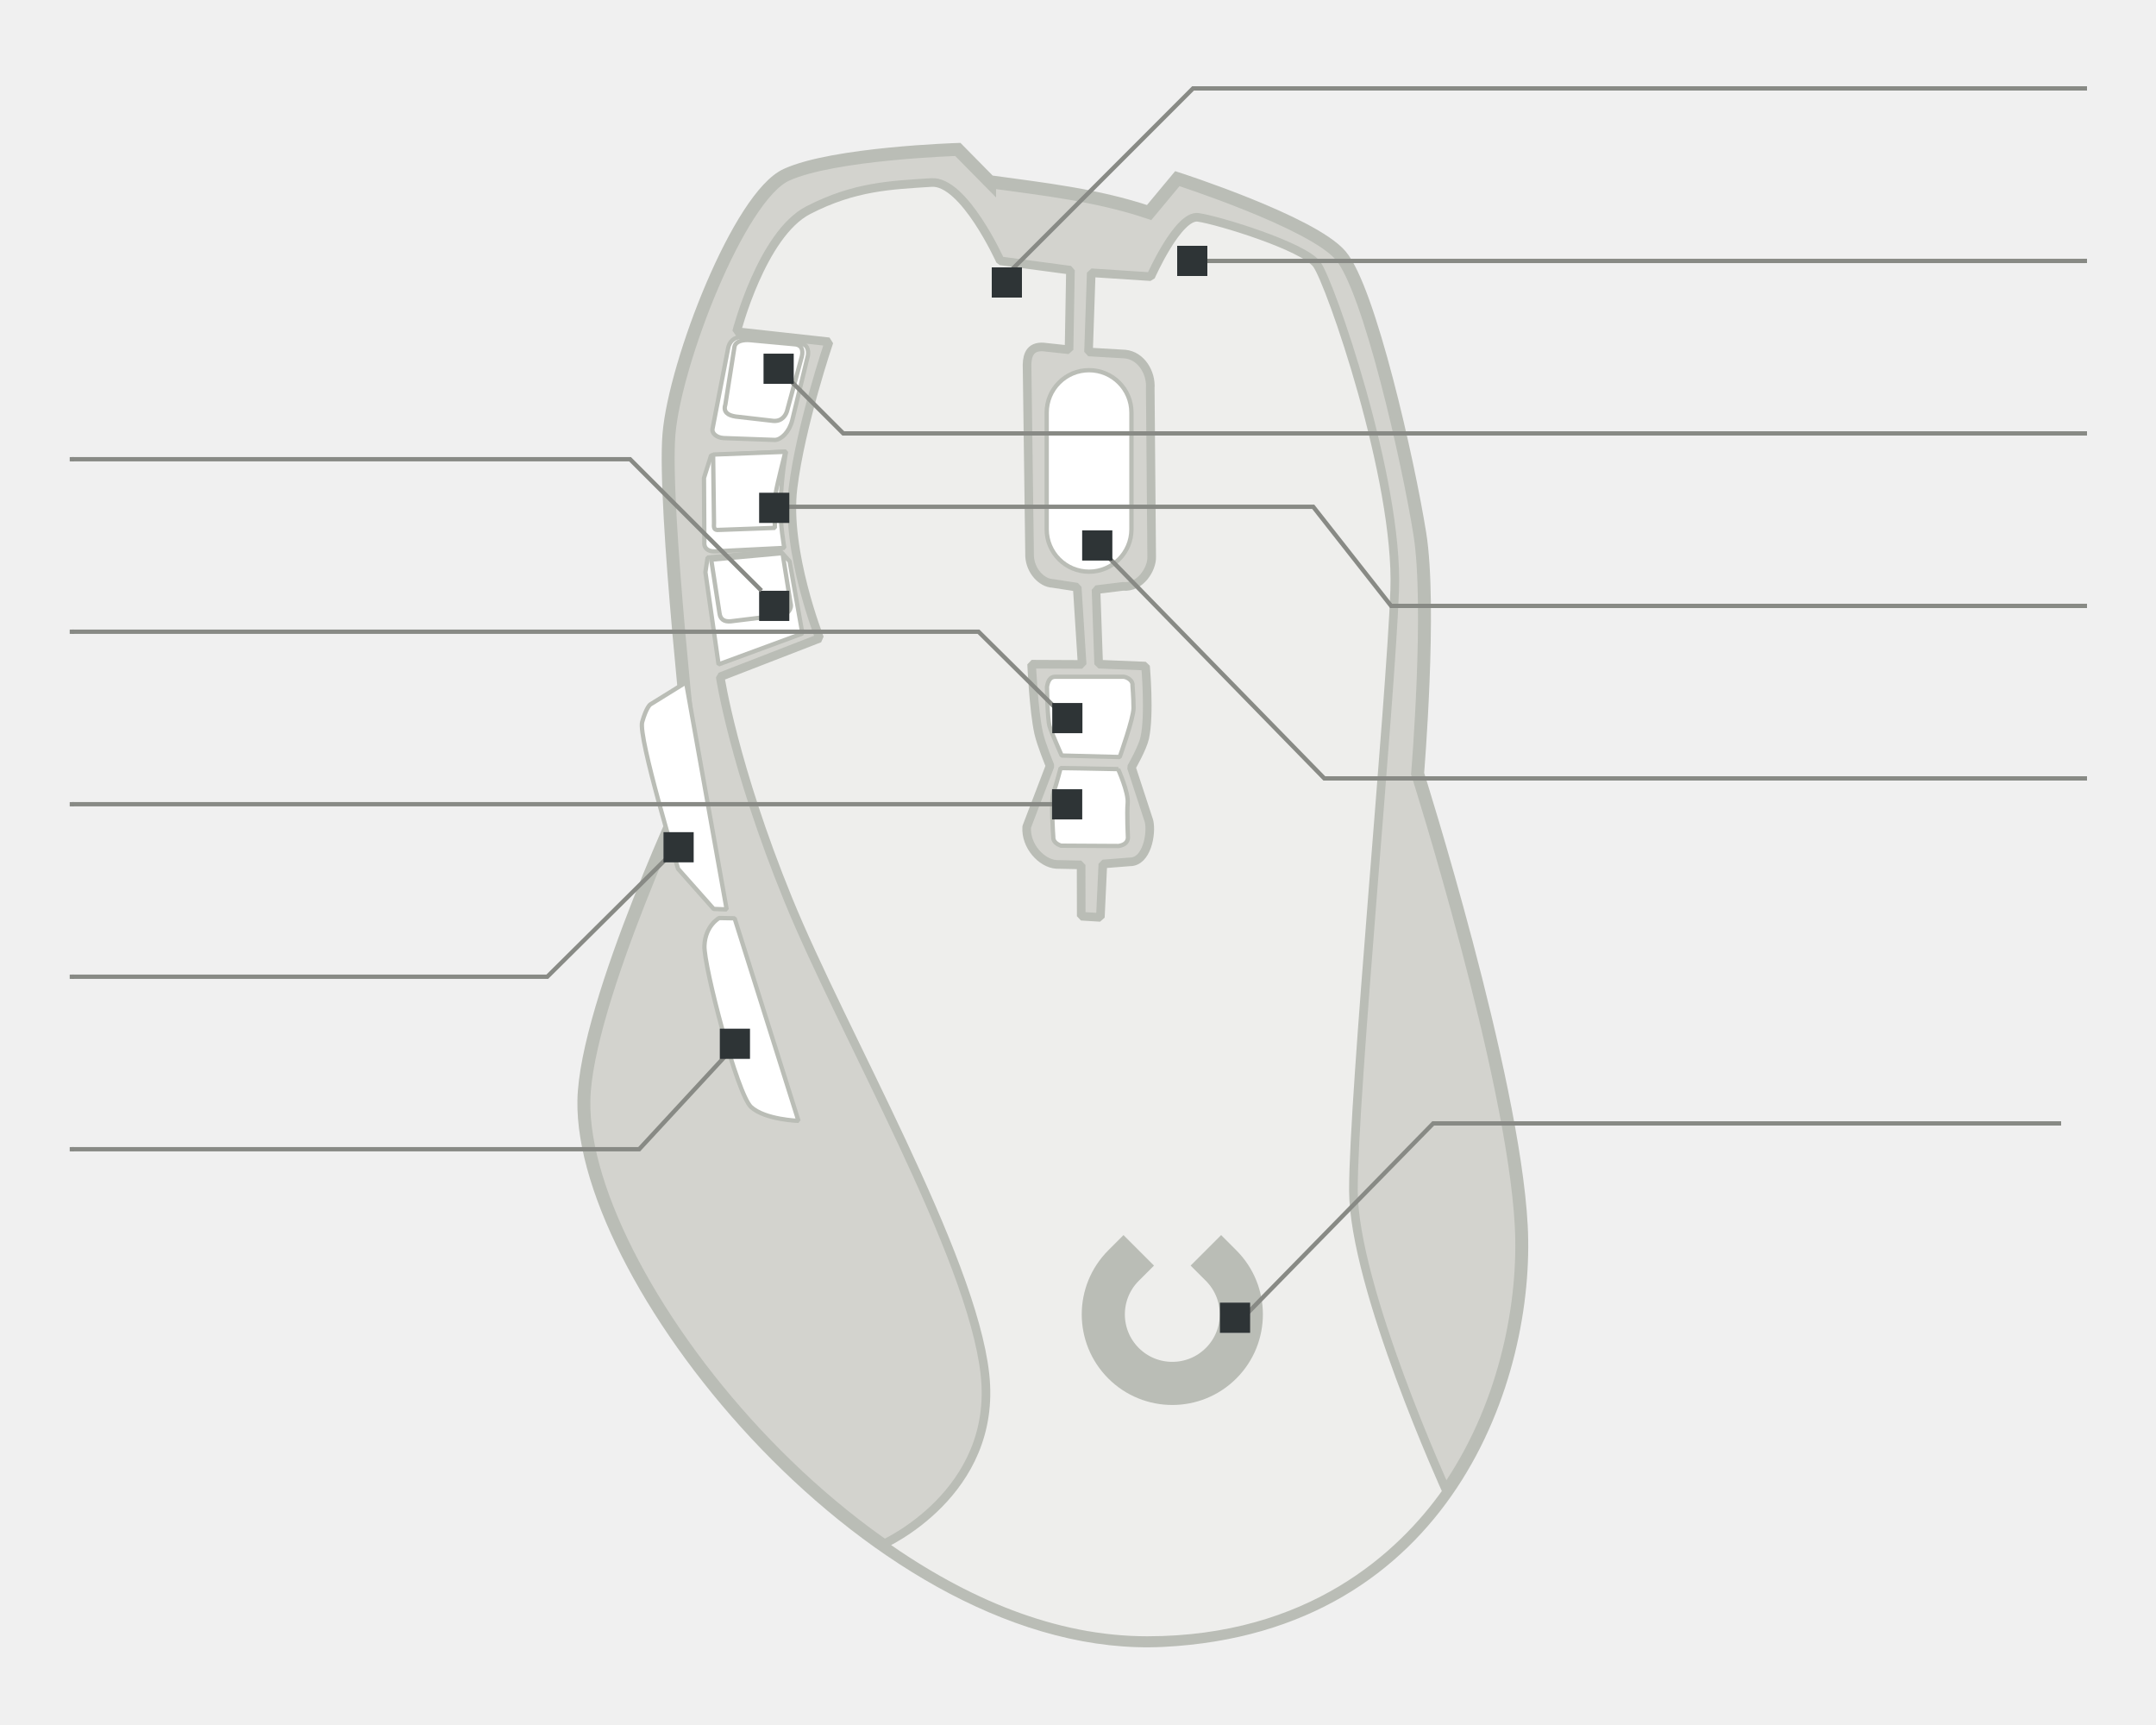
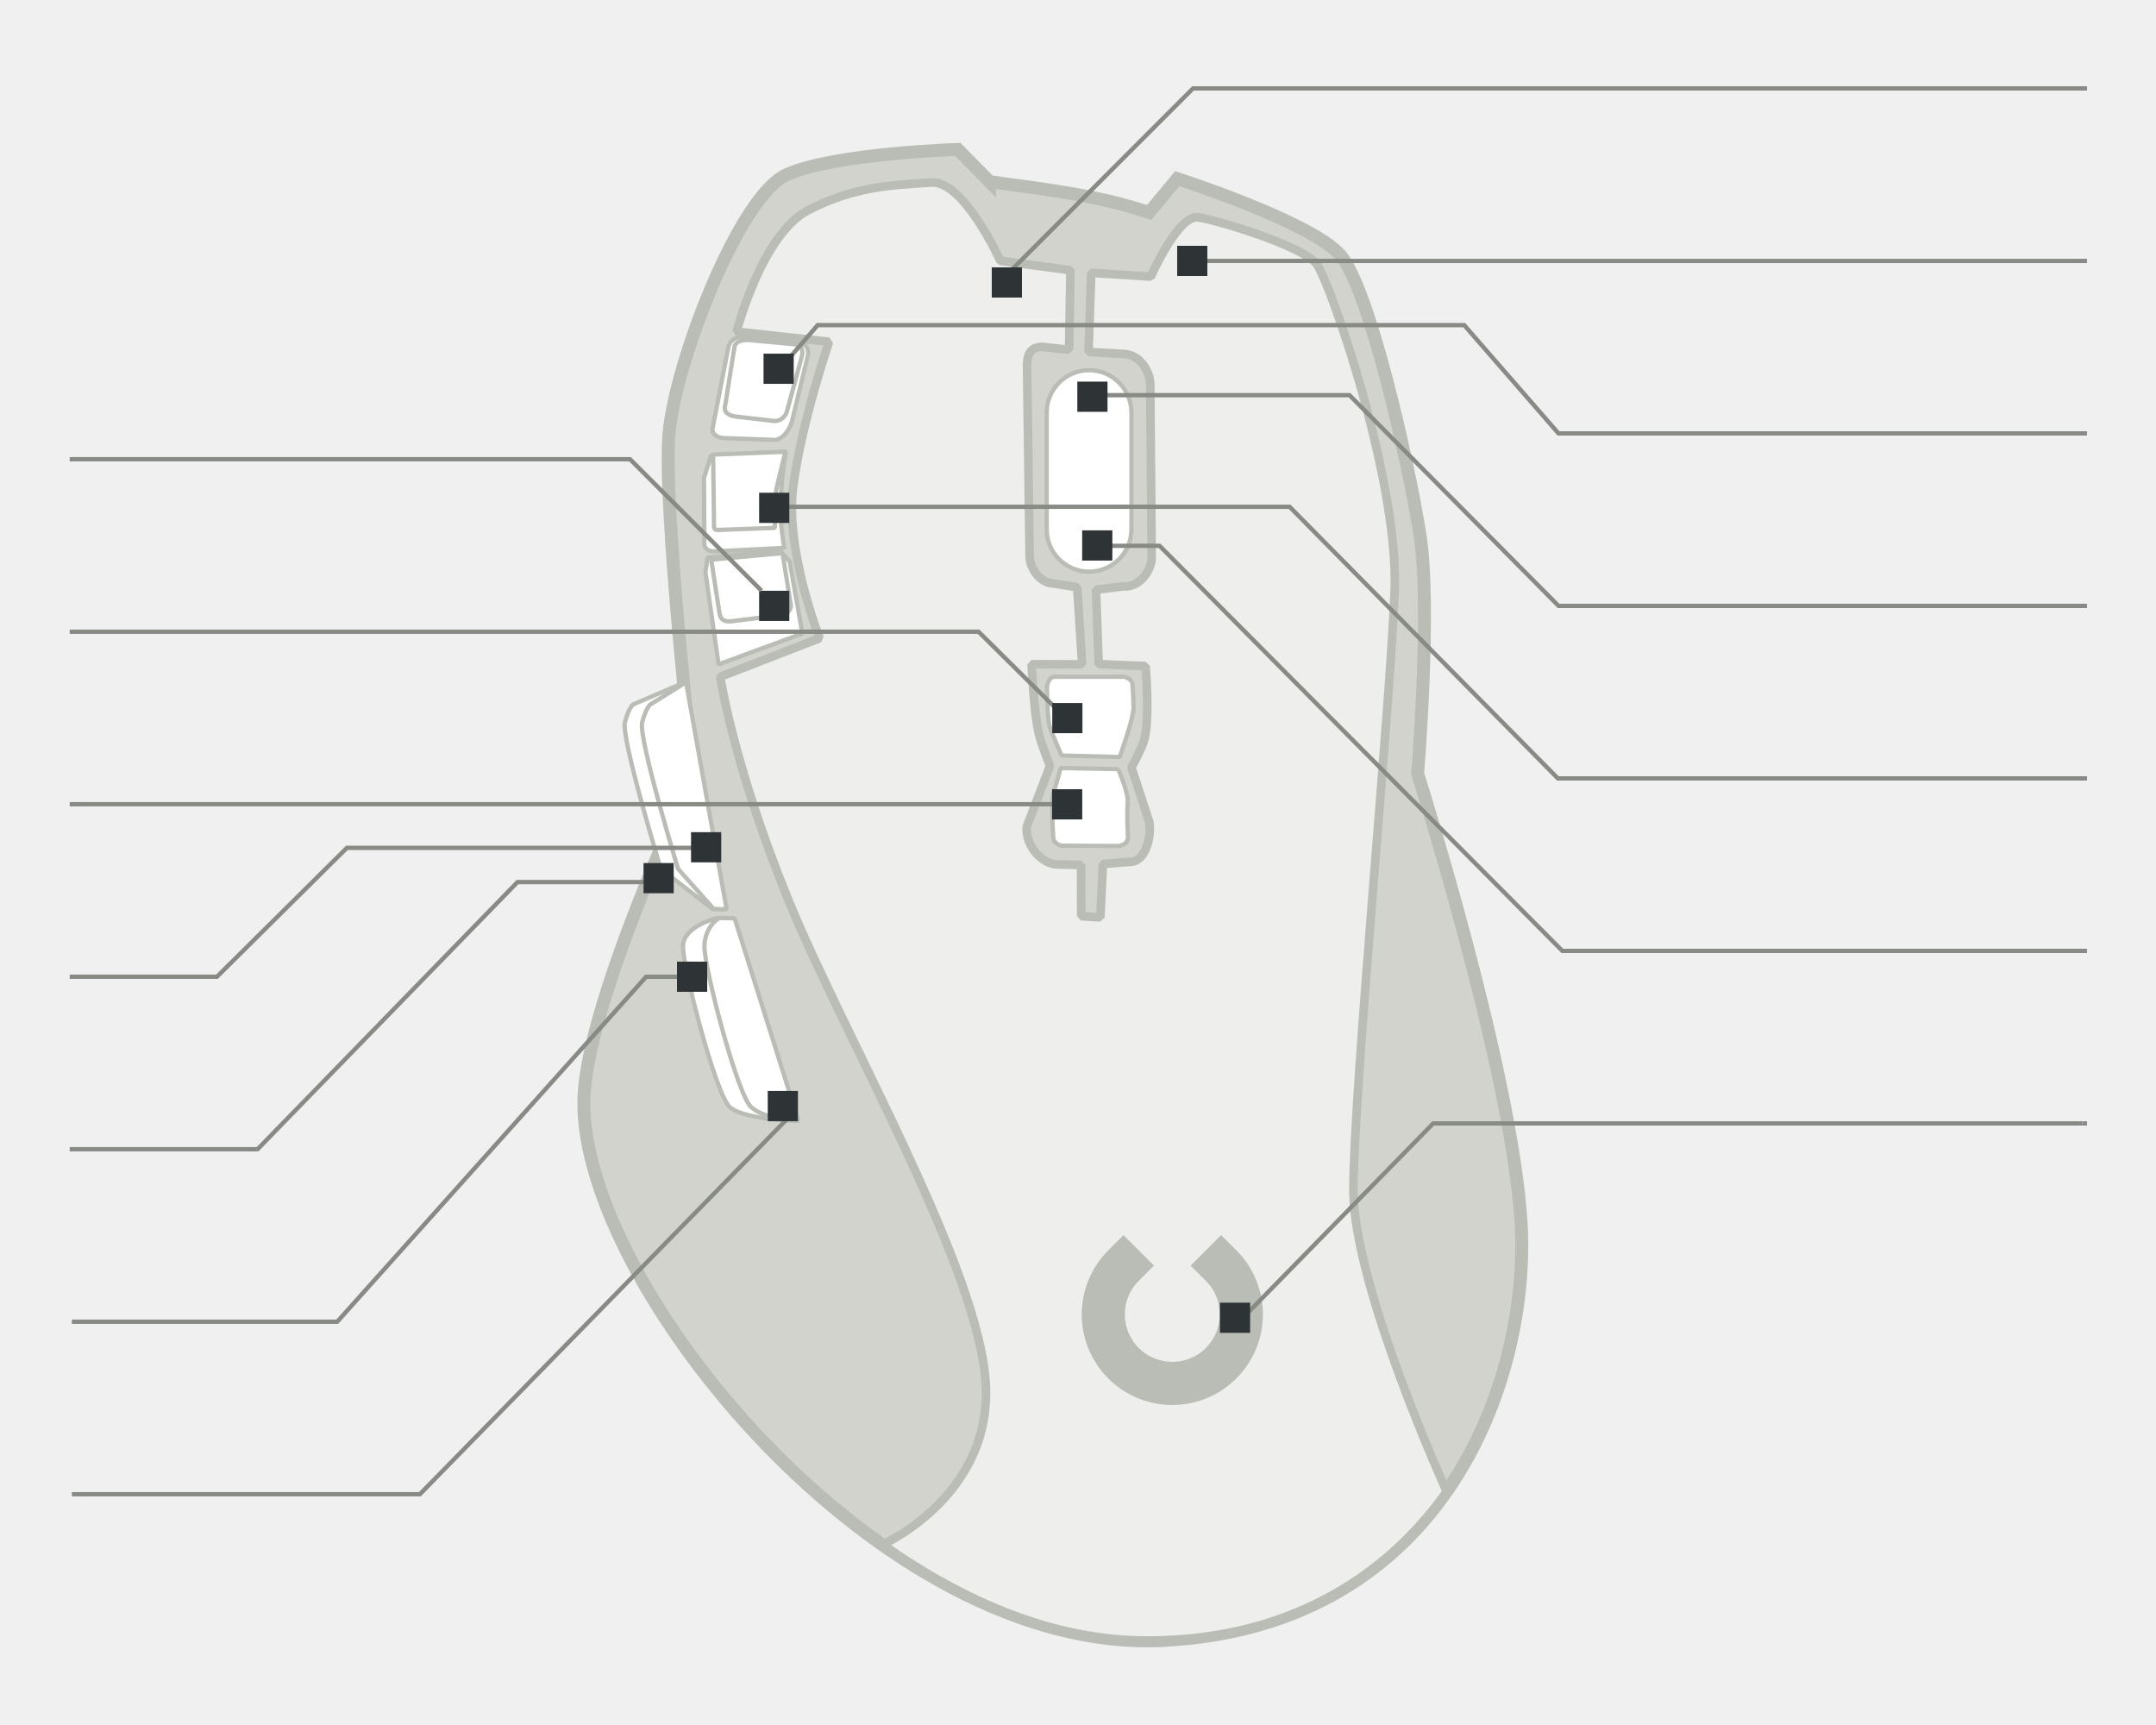
<svg xmlns="http://www.w3.org/2000/svg" width="500" height="400" viewBox="0 0 500 400" version="1.1" id="svg8">
  <defs id="defs2" />
  <g id="layer2" transform="translate(0,-400)" style="display:inline">
    <g id="g1433" transform="translate(-407.7097)">
      <path id="path1375" d="m 637.213,442.133 -7.369,-7.479 c 0,0 -28.829,0.882 -39.762,5.883 -10.933,5 -25.817,43.444 -27.23,60.107 -1.413,16.663 5.591,79.273 5.591,79.273 0,0 -24.916,52.536 -25.324,75.279 -0.763,42.45 68.621,128.54 134.369,125.196 65.748,-3.344 84.874,-61.252 83.016,-96.183 -1.857,-34.931 -24.035,-104.815 -24.035,-104.815 0,0 3.222,-38.682 0.514,-55.621 -2.708,-16.938 -11.716,-56.806 -18.39,-64.558 -6.674,-7.752 -37.846,-17.789 -37.846,-17.789 l -6.537,7.856 c -12.131,-4.074 -24.556,-5.431 -36.997,-7.151 z" style="color:#000000;overflow:visible;opacity:1;vector-effect:none;fill:#d3d3ce;fill-opacity:1;stroke:#babdb6;stroke-width:3;stroke-linecap:butt;stroke-linejoin:miter;stroke-miterlimit:4;stroke-dasharray:none;stroke-dashoffset:0;stroke-opacity:1;marker:none;marker-start:none;marker-mid:none;marker-end:none;paint-order:normal" />
      <path id="path1382" d="m 612.411,758.143 c 0,0 26.763,-11.805 23.718,-39.472 -3.045,-27.667 -32.981,-79.077 -45.646,-110.12 -12.665,-31.044 -15.749,-51.617 -15.749,-51.617 l 23.051,-8.939 c 0,0 -7.961,-20.182 -6.173,-34.801 1.788,-14.619 8.356,-33.933 8.356,-33.933 l -21.431,-2.362 c 0,0 5.833,-22.589 16.601,-28.152 10.768,-5.563 19.239,-5.815 28.582,-6.427 7.561,-0.495 15.972,18.162 15.972,18.162 l 16.268,2.174 -0.327,18.45 -5.255,-0.565 c -3.674,-0.568 -4.422,1.657 -4.484,3.998 l 0.592,44.467 c 0.179,3.311 2.727,6.153 5.366,6.278 l 5.676,0.872 1.14,17.913 -11.712,-0.053 c 0,0 0.469,10.736 1.625,15.955 0.581,2.624 2.646,7.617 2.646,7.617 l -5.411,14.144 c -0.314,4.45 3.465,8.486 6.871,8.707 l 5.747,0.117 0.023,11.901 4.439,0.272 0.576,-12.389 6.316,-0.495 c 3.864,0 5.051,-6.484 4.395,-9.417 l -4.087,-12.49 c 0,0 2.549,-4.397 3.09,-6.839 1.199,-5.417 0.186,-16.643 0.186,-16.643 l -10.873,-0.448 -0.609,-17.272 6.245,-0.764 c 4.065,0.385 6.78,-4.109 6.663,-6.865 l -0.333,-39.01 c 0.28,-3.637 -2.078,-7.625 -5.837,-7.99 l -8.477,-0.495 0.629,-18.362 13.799,0.9 c 0,0 6.345,-14.402 10.991,-13.75 4.646,0.652 24.415,6.699 27.512,10.87 3.098,4.171 18.994,49.841 18.072,75.555 -0.922,25.714 -9.573,116.684 -9.573,139.144 0,22.461 21.649,69.896 21.649,69.896 -10.482,14.902 -31.787,34.56 -69.457,34.56 -21.635,0 -42.341,-8.877 -61.364,-22.282 z" style="color:#000000;overflow:visible;opacity:1;vector-effect:none;fill:#eeeeec;fill-opacity:1;stroke:#babdb6;stroke-width:2;stroke-linecap:butt;stroke-linejoin:bevel;stroke-miterlimit:4;stroke-dasharray:none;stroke-dashoffset:0;stroke-opacity:1;marker:none;marker-start:none;marker-mid:none;marker-end:none;paint-order:normal" />
+       <path style="color:#000000;overflow:visible;opacity:1;vector-effect:none;fill:#ffffff;fill-opacity:1;stroke:#babdb6;stroke-width:1;stroke-linecap:butt;stroke-linejoin:bevel;stroke-miterlimit:4;stroke-dasharray:none;stroke-dashoffset:0;stroke-opacity:1;marker:none;marker-start:none;marker-mid:none;marker-end:none;paint-order:normal" d="m 566.542,558.217 9.41,52.658 -3.014,-0.109 -11.983,-9.309 c 0,0 -9.315,-30.543 -8.315,-34.043 1,-3.5 1.88,-4.059 1.88,-4.059 z" id="path1498" />
      <path id="path1389" d="m 566.818,558.217 9.41,52.658 -3.014,-0.109 -8.259,-9.309 c 0,0 -9.315,-30.543 -8.315,-34.043 1,-3.5 1.88,-4.059 1.88,-4.059 z" style="color:#000000;overflow:visible;opacity:1;vector-effect:none;fill:#ffffff;fill-opacity:1;stroke:#babdb6;stroke-width:1;stroke-linecap:butt;stroke-linejoin:bevel;stroke-miterlimit:4;stroke-dasharray:none;stroke-dashoffset:0;stroke-opacity:1;marker:none;marker-start:none;marker-mid:none;marker-end:none;paint-order:normal" />
+       <path style="color:#000000;overflow:visible;opacity:1;vector-effect:none;fill:#ffffff;fill-opacity:1;stroke:#babdb6;stroke-width:1;stroke-linecap:butt;stroke-linejoin:bevel;stroke-miterlimit:4;stroke-dasharray:none;stroke-dashoffset:0;stroke-opacity:1;marker:none;marker-start:none;marker-mid:none;marker-end:none;paint-order:normal" d="m 577.681,612.939 -3.585,-0.062 c 0,0 -7.828,1.76 -7.991,6.457 -0.163,4.696 7.579,34.373 10.801,37.347 3.223,2.975 15.583,3.228 15.583,3.228 z" id="path1500" />
      <path id="path1396" d="m 578.075,612.939 -3.585,-0.062 c 0,0 -3.251,1.76 -3.414,6.457 -0.163,4.696 7.579,34.373 10.801,37.347 3.223,2.975 11.006,3.228 11.006,3.228 z" style="color:#000000;overflow:visible;opacity:1;vector-effect:none;fill:#ffffff;fill-opacity:1;stroke:#babdb6;stroke-width:1;stroke-linecap:butt;stroke-linejoin:bevel;stroke-miterlimit:4;stroke-dasharray:none;stroke-dashoffset:0;stroke-opacity:1;marker:none;marker-start:none;marker-mid:none;marker-end:none;paint-order:normal" />
      <path id="path1398" d="m 571.808,529.289 16.752,-1.617 2.267,2.479 2.966,16.747 -19.439,7.167 -3.053,-21.387 z" style="color:#000000;overflow:visible;opacity:1;vector-effect:none;fill:#ffffff;fill-opacity:1;stroke:#babdb6;stroke-width:1;stroke-linecap:butt;stroke-linejoin:bevel;stroke-miterlimit:4;stroke-dasharray:none;stroke-dashoffset:0;stroke-opacity:1;marker:none;marker-start:none;marker-mid:none;marker-end:none;paint-order:normal" />
      <path id="path1400" d="m 572.647,529.774 1.934,12.464 c 0.174,1.344 1.049,1.977 2.6,1.835 l 12.205,-1.497 c 0.756,-0.105 2.097,-1.305 1.66,-2.699 l -1.855,-11.61 z" style="color:#000000;overflow:visible;opacity:1;vector-effect:none;fill:#ffffff;fill-opacity:1;stroke:#babdb6;stroke-width:1;stroke-linecap:butt;stroke-linejoin:bevel;stroke-miterlimit:4;stroke-dasharray:none;stroke-dashoffset:0;stroke-opacity:1;marker:none;marker-start:none;marker-mid:none;marker-end:none;paint-order:normal" />
      <rect ry="9.827" rx="9.827" y="485.839" x="650.448" height="46.727" width="19.654" id="rect932" style="color:#000000;overflow:visible;opacity:1;vector-effect:none;fill:#ffffff;fill-opacity:1;stroke:#babdb6;stroke-width:1;stroke-linecap:butt;stroke-linejoin:bevel;stroke-miterlimit:4;stroke-dasharray:none;stroke-dashoffset:0;stroke-opacity:1;marker:none;marker-start:none;marker-mid:none;marker-end:none;paint-order:normal" />
      <path id="path1408" d="m 590.006,504.708 c 0,0 -1.035,5.105 -1.282,12.103 -0.163,4.621 0.882,10.235 0.882,10.235 l -16.101,0.81 c -1.343,0.063 -2.622,-0.557 -2.45,-2.195 l -0.087,-14.829 1.661,-5.258 z" style="color:#000000;overflow:visible;opacity:1;vector-effect:none;fill:#ffffff;fill-opacity:1;stroke:#babdb6;stroke-width:1;stroke-linecap:butt;stroke-linejoin:bevel;stroke-miterlimit:4;stroke-dasharray:none;stroke-dashoffset:0;stroke-opacity:1;marker:none;marker-start:none;marker-mid:none;marker-end:none;paint-order:normal" />
      <path id="path1410" d="m 573.09,505.403 0.206,15.859 c -0.071,1.054 -0.053,1.751 1.135,1.615 l 12.985,-0.468 c 0,0 -0.16,-5.932 0.189,-8.061 0.349,-2.129 2.245,-9.584 2.245,-9.584 z" style="color:#000000;overflow:visible;opacity:1;vector-effect:none;fill:#ffffff;fill-opacity:1;stroke:#babdb6;stroke-width:1;stroke-linecap:butt;stroke-linejoin:bevel;stroke-miterlimit:4;stroke-dasharray:none;stroke-dashoffset:0;stroke-opacity:1;marker:none;marker-start:none;marker-mid:none;marker-end:none;paint-order:normal" />
      <path id="path1412" d="m 572.959,499.38 c -0.239,1.106 0.964,2.118 2.592,2.206 l 11.935,0.43 c 1.445,-0.125 3.244,-1.82 3.95,-4.54 l 3.643,-15.043 c 0.179,-1.272 -0.137,-2.719 -1.867,-2.775 l -13.725,-1.458 c -1.446,-0.096 -2.69,1.026 -2.938,2.655 z" style="color:#000000;overflow:visible;opacity:1;vector-effect:none;fill:#ffffff;fill-opacity:1;stroke:#babdb6;stroke-width:1;stroke-linecap:butt;stroke-linejoin:bevel;stroke-miterlimit:4;stroke-dasharray:none;stroke-dashoffset:0;stroke-opacity:1;marker:none;marker-start:none;marker-mid:none;marker-end:none;paint-order:normal" />
      <path id="path1414" d="m 581.622,478.873 c -1.419,-0.125 -3.231,0.151 -3.567,1.462 l -2.132,13.5 c -0.542,1.66 0.551,2.488 2.414,2.759 l 8.732,1.004 c 2.01,0.161 2.982,-1.374 3.249,-2.6 l 3.355,-12.37 c 0.319,-1.421 0.037,-2.704 -1.817,-2.809 z" style="color:#000000;overflow:visible;opacity:1;vector-effect:none;fill:#ffffff;fill-opacity:1;stroke:#babdb6;stroke-width:1;stroke-linecap:butt;stroke-linejoin:bevel;stroke-miterlimit:4;stroke-dasharray:none;stroke-dashoffset:0;stroke-opacity:1;marker:none;marker-start:none;marker-mid:none;marker-end:none;paint-order:normal" />
      <path id="path1416" d="m 667.015,578.343 c 0,0 2.434,5.379 2.217,7.836 -0.218,2.457 0.057,8.125 0.057,8.125 -0.084,0.83 -0.544,1.594 -2.162,1.872 l -13.39,-0.077 c -0.785,-0.29 -1.848,-0.89 -1.762,-2.033 0,0 -0.62,-8.35 0.067,-10.322 0.687,-1.972 1.633,-5.642 1.633,-5.642 0,0 8.04,0.112 13.341,0.24 z" style="color:#000000;overflow:visible;opacity:1;vector-effect:none;fill:#ffffff;fill-opacity:1;stroke:#babdb6;stroke-width:1;stroke-linecap:butt;stroke-linejoin:bevel;stroke-miterlimit:4;stroke-dasharray:none;stroke-dashoffset:0;stroke-opacity:1;marker:none;marker-start:none;marker-mid:none;marker-end:none;paint-order:normal" />
      <path id="path1418" d="m 653.917,575.197 13.467,0.347 c 0,0 3.206,-8.973 3.206,-11.34 0,-2.366 -0.241,-5.298 -0.241,-5.298 0.146,-1.051 -1.208,-1.932 -2.122,-1.983 h -15.769 c -1.305,-0.022 -1.734,1.141 -1.939,2.311 0,0 0.084,7.543 0.608,9.211 0.524,1.667 2.79,6.752 2.79,6.752 z" style="color:#000000;overflow:visible;opacity:1;vector-effect:none;fill:#ffffff;fill-opacity:1;stroke:#babdb6;stroke-width:1;stroke-linecap:butt;stroke-linejoin:bevel;stroke-miterlimit:4;stroke-dasharray:none;stroke-dashoffset:0;stroke-opacity:1;marker:none;marker-start:none;marker-mid:none;marker-end:none;paint-order:normal" />
    </g>
    <path style="color:#000000;display:inline;overflow:visible;vector-effect:none;fill:none;fill-opacity:1;stroke:#babdb6;stroke-width:10;stroke-linecap:square;stroke-linejoin:bevel;stroke-miterlimit:4;stroke-dasharray:none;stroke-opacity:1" id="path883" d="m -693.47,283.189 a 16.005,16.005 0 0 1 -22.634,0 16.005,16.005 0 0 1 0,-22.634 16.005,16.005 0 0 1 22.634,0" transform="rotate(-90)" />
  </g>
  <g id="layer3" style="display:inline">
    <path style="color:#000000;overflow:visible;opacity:1;vector-effect:none;fill:none;fill-opacity:1;stroke:#888a85;stroke-width:1;stroke-linecap:square;stroke-linejoin:miter;stroke-miterlimit:4;stroke-dasharray:none;stroke-dashoffset:0;stroke-opacity:1;marker:none;marker-start:none;marker-mid:none;marker-end:none;paint-order:normal" d="m 234.687,62.492 41.986,-41.986 H 483" id="path954" />
    <rect style="color:#000000;overflow:visible;opacity:1;vector-effect:none;fill:#2e3436;fill-opacity:1;stroke:none;stroke-width:2;stroke-linecap:square;stroke-linejoin:miter;stroke-miterlimit:4;stroke-dasharray:none;stroke-dashoffset:0;stroke-opacity:1;marker:none;marker-start:none;marker-mid:none;marker-end:none;paint-order:normal" id="rect952" width="7" height="7" x="230" y="62" />
    <path id="path958" d="M 275.037,60.506 H 483.056" style="color:#000000;overflow:visible;opacity:1;vector-effect:none;fill:none;fill-opacity:1;stroke:#888a85;stroke-width:1;stroke-linecap:square;stroke-linejoin:miter;stroke-miterlimit:4;stroke-dasharray:none;stroke-dashoffset:0;stroke-opacity:1;marker:none;marker-start:none;marker-mid:none;marker-end:none;paint-order:normal" />
    <rect y="57" x="273" height="7" width="7" id="rect968" style="color:#000000;overflow:visible;opacity:1;vector-effect:none;fill:#2e3436;fill-opacity:1;stroke:none;stroke-width:2;stroke-linecap:square;stroke-linejoin:miter;stroke-miterlimit:4;stroke-dasharray:none;stroke-dashoffset:0;stroke-opacity:1;marker:none;marker-start:none;marker-mid:none;marker-end:none;paint-order:normal" />
-     <path style="color:#000000;overflow:visible;opacity:1;vector-effect:none;fill:none;fill-opacity:1;stroke:#888a85;stroke-width:1;stroke-linecap:square;stroke-linejoin:miter;stroke-miterlimit:4;stroke-dasharray:none;stroke-dashoffset:0;stroke-opacity:1;marker:none;marker-start:none;marker-mid:none;marker-end:none;paint-order:normal" d="M 483,100.506 H 195.572 L 184.091,89.025" id="path960" />
+     <path style="color:#000000;overflow:visible;opacity:1;vector-effect:none;fill:none;fill-opacity:1;stroke:#888a85;stroke-width:1;stroke-linecap:square;stroke-linejoin:miter;stroke-miterlimit:4;stroke-dasharray:none;stroke-dashoffset:0;stroke-opacity:1;marker:none;marker-start:none;marker-mid:none;marker-end:none;paint-order:normal" d="M 483,100.506 H 361.437 L 339.571,75.397 H 189.628 l -8.651,10" id="path960" />
    <rect style="color:#000000;overflow:visible;opacity:1;vector-effect:none;fill:#2e3436;fill-opacity:1;stroke:none;stroke-width:2;stroke-linecap:square;stroke-linejoin:miter;stroke-miterlimit:4;stroke-dasharray:none;stroke-dashoffset:0;stroke-opacity:1;marker:none;marker-start:none;marker-mid:none;marker-end:none;paint-order:normal" id="rect970" width="7" height="7" x="177.073" y="82.008" />
-     <path id="path962" d="M 482.985,140.506 H 322.621 l -18.072,-22.995 H 179.788" style="color:#000000;overflow:visible;opacity:1;vector-effect:none;fill:none;fill-opacity:1;stroke:#888a85;stroke-width:1;stroke-linecap:square;stroke-linejoin:miter;stroke-miterlimit:4;stroke-dasharray:none;stroke-dashoffset:0;stroke-opacity:1;marker:none;marker-start:none;marker-mid:none;marker-end:none;paint-order:normal" />
+     <path id="path962" d="M 482.985,180.506 H 361.295 l -62.225,-62.991 -119.282,-0.004" style="color:#000000;overflow:visible;opacity:1;vector-effect:none;fill:none;fill-opacity:1;stroke:#888a85;stroke-width:1;stroke-linecap:square;stroke-linejoin:miter;stroke-miterlimit:4;stroke-dasharray:none;stroke-dashoffset:0;stroke-opacity:1;marker:none;marker-start:none;marker-mid:none;marker-end:none;paint-order:normal" />
    <rect y="136.991" x="176.05" height="7" width="7" id="rect972" style="color:#000000;overflow:visible;opacity:1;vector-effect:none;fill:#2e3436;fill-opacity:1;stroke:none;stroke-width:2;stroke-linecap:square;stroke-linejoin:miter;stroke-miterlimit:4;stroke-dasharray:none;stroke-dashoffset:0;stroke-opacity:1;marker:none;marker-start:none;marker-mid:none;marker-end:none;paint-order:normal" />
-     <path style="color:#000000;overflow:visible;opacity:1;vector-effect:none;fill:none;fill-opacity:1;stroke:#888a85;stroke-width:1;stroke-linecap:square;stroke-linejoin:miter;stroke-miterlimit:4;stroke-dasharray:none;stroke-dashoffset:0;stroke-opacity:1;marker:none;marker-start:none;marker-mid:none;marker-end:none;paint-order:normal" d="m 483,180.506 -175.874,0 -50.107,-51.321" id="path964" />
+     <path style="color:#000000;overflow:visible;opacity:1;vector-effect:none;fill:none;fill-opacity:1;stroke:#888a85;stroke-width:1;stroke-linecap:square;stroke-linejoin:miter;stroke-miterlimit:4;stroke-dasharray:none;stroke-dashoffset:0;stroke-opacity:1;marker:none;marker-start:none;marker-mid:none;marker-end:none;paint-order:normal" d="m 483,220.506 -120.666,0 -93.414,-93.936 h -15.676" id="path964" />
    <rect style="color:#000000;overflow:visible;opacity:1;vector-effect:none;fill:#2e3436;fill-opacity:1;stroke:none;stroke-width:2;stroke-linecap:square;stroke-linejoin:miter;stroke-miterlimit:4;stroke-dasharray:none;stroke-dashoffset:0;stroke-opacity:1;marker:none;marker-start:none;marker-mid:none;marker-end:none;paint-order:normal" id="rect974" width="7" height="7" x="250.966" y="122.982" />
    <rect style="color:#000000;overflow:visible;vector-effect:none;fill:#888a85;fill-opacity:1;stroke:none;stroke-linecap:round" id="button0" width="1" height="1" x="483" y="20" />
    <rect y="60" x="483" height="1" width="1" id="button1" style="color:#000000;overflow:visible;vector-effect:none;fill:#888a85;fill-opacity:1;stroke:none;stroke-linecap:round" />
    <rect style="color:#000000;overflow:visible;vector-effect:none;fill:#888a85;fill-opacity:1;stroke:none;stroke-linecap:round" id="button2" width="1" height="1" x="483" y="100" />
-     <rect y="140" x="483" height="1" width="1" id="button3" style="color:#000000;overflow:visible;vector-effect:none;fill:#888a85;fill-opacity:1;stroke:none;stroke-linecap:round" />
-     <rect style="color:#000000;overflow:visible;vector-effect:none;fill:#888a85;fill-opacity:1;stroke:none;stroke-linecap:round" id="button4" width="1" height="1" x="483" y="180" />
+     <rect y="180" x="483" height="1" width="1" id="button3" style="color:#000000;overflow:visible;vector-effect:none;fill:#888a85;fill-opacity:1;stroke:none;stroke-linecap:round" />
+     <rect style="color:#000000;overflow:visible;vector-effect:none;fill:#888a85;fill-opacity:1;stroke:none;stroke-linecap:round" id="button4" width="1" height="1" x="483" y="220" />
    <path id="path1247" d="m 17.169,146.484 h 209.763 l 18.826,18.646" style="color:#000000;overflow:visible;opacity:1;vector-effect:none;fill:none;fill-opacity:1;stroke:#888a85;stroke-width:1;stroke-linecap:square;stroke-linejoin:miter;stroke-miterlimit:4;stroke-dasharray:none;stroke-dashoffset:0;stroke-opacity:1;marker:none;marker-start:none;marker-mid:none;marker-end:none;paint-order:normal" />
    <rect y="-170.016" x="-251.027" height="7" width="7" id="rect1249" style="color:#000000;overflow:visible;opacity:1;vector-effect:none;fill:#2e3436;fill-opacity:1;stroke:none;stroke-width:2;stroke-linecap:square;stroke-linejoin:miter;stroke-miterlimit:4;stroke-dasharray:none;stroke-dashoffset:0;stroke-opacity:1;marker:none;marker-start:none;marker-mid:none;marker-end:none;paint-order:normal" transform="scale(-1)" />
    <rect y="-146.99" x="-17.169" height="1" width="1" id="button6" style="color:#000000;overflow:visible;vector-effect:none;fill:#888a85;fill-opacity:1;stroke:none;stroke-linecap:round" transform="scale(-1)" />
    <path style="color:#000000;overflow:visible;opacity:1;vector-effect:none;fill:none;fill-opacity:1;stroke:#888a85;stroke-width:1;stroke-linecap:square;stroke-linejoin:miter;stroke-miterlimit:4;stroke-dasharray:none;stroke-dashoffset:0;stroke-opacity:1;marker:none;marker-start:none;marker-mid:none;marker-end:none;paint-order:normal" d="M 17.169,186.484 H 246.822" id="path1259" />
    <rect transform="scale(-1)" style="color:#000000;overflow:visible;opacity:1;vector-effect:none;fill:#2e3436;fill-opacity:1;stroke:none;stroke-width:2;stroke-linecap:square;stroke-linejoin:miter;stroke-miterlimit:4;stroke-dasharray:none;stroke-dashoffset:0;stroke-opacity:1;marker:none;marker-start:none;marker-mid:none;marker-end:none;paint-order:normal" id="rect1261" width="7" height="7" x="-250.983" y="-190.012" />
    <rect transform="scale(-1)" style="color:#000000;overflow:visible;vector-effect:none;fill:#888a85;fill-opacity:1;stroke:none;stroke-linecap:round" id="button7" width="1" height="1" x="-17.169" y="-186.99" />
-     <path style="color:#000000;overflow:visible;opacity:1;vector-effect:none;fill:none;fill-opacity:1;stroke:#888a85;stroke-width:1;stroke-linecap:square;stroke-linejoin:miter;stroke-miterlimit:4;stroke-dasharray:none;stroke-dashoffset:0;stroke-opacity:1;marker:none;marker-start:none;marker-mid:none;marker-end:none;paint-order:normal" d="m 17.169,226.484 109.759,0 30.123,-29.877" id="path1295" />
-     <rect transform="scale(-1)" style="color:#000000;overflow:visible;opacity:1;vector-effect:none;fill:#2e3436;fill-opacity:1;stroke:none;stroke-width:2;stroke-linecap:square;stroke-linejoin:miter;stroke-miterlimit:4;stroke-dasharray:none;stroke-dashoffset:0;stroke-opacity:1;marker:none;marker-start:none;marker-mid:none;marker-end:none;paint-order:normal" id="rect1297" width="7" height="7" x="-160.873" y="-199.965" />
-     <path id="path1299" d="m 17.169,266.484 h 131.063 l 20.565,-22.238" style="color:#000000;overflow:visible;opacity:1;vector-effect:none;fill:none;fill-opacity:1;stroke:#888a85;stroke-width:1;stroke-linecap:square;stroke-linejoin:miter;stroke-miterlimit:4;stroke-dasharray:none;stroke-dashoffset:0;stroke-opacity:1;marker:none;marker-start:none;marker-mid:none;marker-end:none;paint-order:normal" />
-     <rect y="-245.535" x="-173.932" height="7" width="7" id="rect1301" style="color:#000000;overflow:visible;opacity:1;vector-effect:none;fill:#2e3436;fill-opacity:1;stroke:none;stroke-width:2;stroke-linecap:square;stroke-linejoin:miter;stroke-miterlimit:4;stroke-dasharray:none;stroke-dashoffset:0;stroke-opacity:1;marker:none;marker-start:none;marker-mid:none;marker-end:none;paint-order:normal" transform="scale(-1)" />
+     <path style="color:#000000;overflow:visible;opacity:1;vector-effect:none;fill:none;fill-opacity:1;stroke:#888a85;stroke-width:1;stroke-linecap:square;stroke-linejoin:miter;stroke-miterlimit:4;stroke-dasharray:none;stroke-dashoffset:0;stroke-opacity:1;marker:none;marker-start:none;marker-mid:none;marker-end:none;paint-order:normal" d="m 17.169,226.484 h 33.151 l 30.123,-29.877 81.709,0" id="path1295" />
+     <rect transform="scale(-1)" style="color:#000000;overflow:visible;opacity:1;vector-effect:none;fill:#2e3436;fill-opacity:1;stroke:none;stroke-width:2;stroke-linecap:square;stroke-linejoin:miter;stroke-miterlimit:4;stroke-dasharray:none;stroke-dashoffset:0;stroke-opacity:1;marker:none;marker-start:none;marker-mid:none;marker-end:none;paint-order:normal" id="rect1297" width="7" height="7" x="-167.26" y="-199.965" />
+     <path id="path1299" d="m 17.169,266.484 h 42.567 l 60.285,-61.948 h 31.83" style="color:#000000;overflow:visible;opacity:1;vector-effect:none;fill:none;fill-opacity:1;stroke:#888a85;stroke-width:1;stroke-linecap:square;stroke-linejoin:miter;stroke-miterlimit:4;stroke-dasharray:none;stroke-dashoffset:0;stroke-opacity:1;marker:none;marker-start:none;marker-mid:none;marker-end:none;paint-order:normal" />
+     <rect y="-207.124" x="-156.243" height="7" width="7" id="rect1301" style="color:#000000;overflow:visible;opacity:1;vector-effect:none;fill:#2e3436;fill-opacity:1;stroke:none;stroke-width:2;stroke-linecap:square;stroke-linejoin:miter;stroke-miterlimit:4;stroke-dasharray:none;stroke-dashoffset:0;stroke-opacity:1;marker:none;marker-start:none;marker-mid:none;marker-end:none;paint-order:normal" transform="scale(-1)" />
    <rect transform="scale(-1)" style="color:#000000;overflow:visible;vector-effect:none;fill:#888a85;fill-opacity:1;stroke:none;stroke-linecap:round" id="button8" width="1" height="1" x="-17.169" y="-226.99" />
    <rect y="-266.99" x="-17.169" height="1" width="1" id="button9" style="color:#000000;overflow:visible;vector-effect:none;fill:#888a85;fill-opacity:1;stroke:none;stroke-linecap:round" transform="scale(-1)" />
    <rect style="color:#000000;overflow:visible;opacity:1;vector-effect:none;fill:#2e3436;fill-opacity:1;stroke:none;stroke-width:2;stroke-linecap:square;stroke-linejoin:miter;stroke-miterlimit:4;stroke-dasharray:none;stroke-dashoffset:0;stroke-opacity:1;marker:none;marker-start:none;marker-mid:none;marker-end:none;paint-order:normal" id="rect1435" width="7" height="7" x="176.05" y="114.26" />
    <path style="color:#000000;overflow:visible;opacity:1;vector-effect:none;fill:none;fill-opacity:1;stroke:#888a85;stroke-width:1;stroke-linecap:square;stroke-linejoin:miter;stroke-miterlimit:4;stroke-dasharray:none;stroke-dashoffset:0;stroke-opacity:1;marker:none;marker-start:none;marker-mid:none;marker-end:none;paint-order:normal" d="m 17.169,106.484 128.942,0 30.123,30.123" id="path1437" />
    <rect transform="scale(-1)" style="color:#000000;overflow:visible;vector-effect:none;fill:#888a85;fill-opacity:1;stroke:none;stroke-linecap:round" id="button5" width="1" height="1" x="-17.169" y="-106.99" />
+     <path id="path1502" d="M 17.169,306.484 H 78.212 L 149.841,226.497 h 10.853" style="color:#000000;overflow:visible;opacity:1;vector-effect:none;fill:none;fill-opacity:1;stroke:#888a85;stroke-width:1;stroke-linecap:square;stroke-linejoin:miter;stroke-miterlimit:4;stroke-dasharray:none;stroke-dashoffset:0;stroke-opacity:1;marker:none;marker-start:none;marker-mid:none;marker-end:none;paint-order:normal" />
+     <rect y="-229.985" x="-164.003" height="7" width="7" id="rect1504" style="color:#000000;overflow:visible;opacity:1;vector-effect:none;fill:#2e3436;fill-opacity:1;stroke:none;stroke-width:2;stroke-linecap:square;stroke-linejoin:miter;stroke-miterlimit:4;stroke-dasharray:none;stroke-dashoffset:0;stroke-opacity:1;marker:none;marker-start:none;marker-mid:none;marker-end:none;paint-order:normal" transform="scale(-1)" />
+     <path style="color:#000000;overflow:visible;opacity:1;vector-effect:none;fill:none;fill-opacity:1;stroke:#888a85;stroke-width:1;stroke-linecap:square;stroke-linejoin:miter;stroke-miterlimit:4;stroke-dasharray:none;stroke-dashoffset:0;stroke-opacity:1;marker:none;marker-start:none;marker-mid:none;marker-end:none;paint-order:normal" d="m 17.169,346.484 80.201,0 85.698,-87.553" id="path1506" />
+     <rect transform="scale(-1)" style="color:#000000;overflow:visible;opacity:1;vector-effect:none;fill:#2e3436;fill-opacity:1;stroke:none;stroke-width:2;stroke-linecap:square;stroke-linejoin:miter;stroke-miterlimit:4;stroke-dasharray:none;stroke-dashoffset:0;stroke-opacity:1;marker:none;marker-start:none;marker-mid:none;marker-end:none;paint-order:normal" id="rect1508" width="7" height="7" x="-185.05" y="-259.982" />
+     <rect style="color:#000000;overflow:visible;vector-effect:none;fill:#888a85;fill-opacity:1;stroke:none;stroke-linecap:round" id="rect1510" width="1" height="1" x="483" y="140" />
+     <path style="color:#000000;overflow:visible;opacity:1;vector-effect:none;fill:none;fill-opacity:1;stroke:#888a85;stroke-width:1;stroke-linecap:square;stroke-linejoin:miter;stroke-miterlimit:4;stroke-dasharray:none;stroke-dashoffset:0;stroke-opacity:1;marker:none;marker-start:none;marker-mid:none;marker-end:none;paint-order:normal" d="M 482.985,140.506 H 361.459 l -48.49,-48.866 -60.329,-0.004" id="path1512" />
+     <rect y="88.494" x="249.843" height="7" width="7" id="rect1514" style="color:#000000;overflow:visible;opacity:1;vector-effect:none;fill:#2e3436;fill-opacity:1;stroke:none;stroke-width:2;stroke-linecap:square;stroke-linejoin:miter;stroke-miterlimit:4;stroke-dasharray:none;stroke-dashoffset:0;stroke-opacity:1;marker:none;marker-start:none;marker-mid:none;marker-end:none;paint-order:normal" />
  </g>
  <g id="layer1" style="display:inline">
-     <path style="color:#000000;display:inline;overflow:visible;opacity:1;vector-effect:none;fill:none;fill-opacity:1;stroke:#888a85;stroke-width:1;stroke-linecap:square;stroke-linejoin:miter;stroke-miterlimit:4;stroke-dasharray:none;stroke-dashoffset:0;stroke-opacity:1;marker:none;marker-start:none;marker-mid:none;marker-end:none;paint-order:normal" d="m 288.681,305.134 43.692,-44.628 H 477" id="path877" />
+     <path style="color:#000000;display:inline;overflow:visible;opacity:1;vector-effect:none;fill:none;fill-opacity:1;stroke:#888a85;stroke-width:1;stroke-linecap:square;stroke-linejoin:miter;stroke-miterlimit:4;stroke-dasharray:none;stroke-dashoffset:0;stroke-opacity:1;marker:none;marker-start:none;marker-mid:none;marker-end:none;paint-order:normal" d="m 288.681,305.134 43.692,-44.628 H 482.455" id="path877" />
    <rect style="color:#000000;display:inline;overflow:visible;opacity:1;vector-effect:none;fill:#2e3436;fill-opacity:1;stroke:none;stroke-width:2;stroke-linecap:square;stroke-linejoin:miter;stroke-miterlimit:4;stroke-dasharray:none;stroke-dashoffset:0;stroke-opacity:1;marker:none;marker-start:none;marker-mid:none;marker-end:none;paint-order:normal" id="rect879" width="7" height="7" x="282.916" y="302.065" />
-     <rect style="color:#000000;display:inline;overflow:visible;vector-effect:none;fill:#888a85;fill-opacity:1;stroke:none;stroke-linecap:round" id="led0" width="1" height="1" x="477" y="260" />
+     <rect style="color:#000000;display:inline;overflow:visible;vector-effect:none;fill:#888a85;fill-opacity:1;stroke:none;stroke-linecap:round" id="led0" width="1" height="1" x="483" y="260" />
  </g>
</svg>
